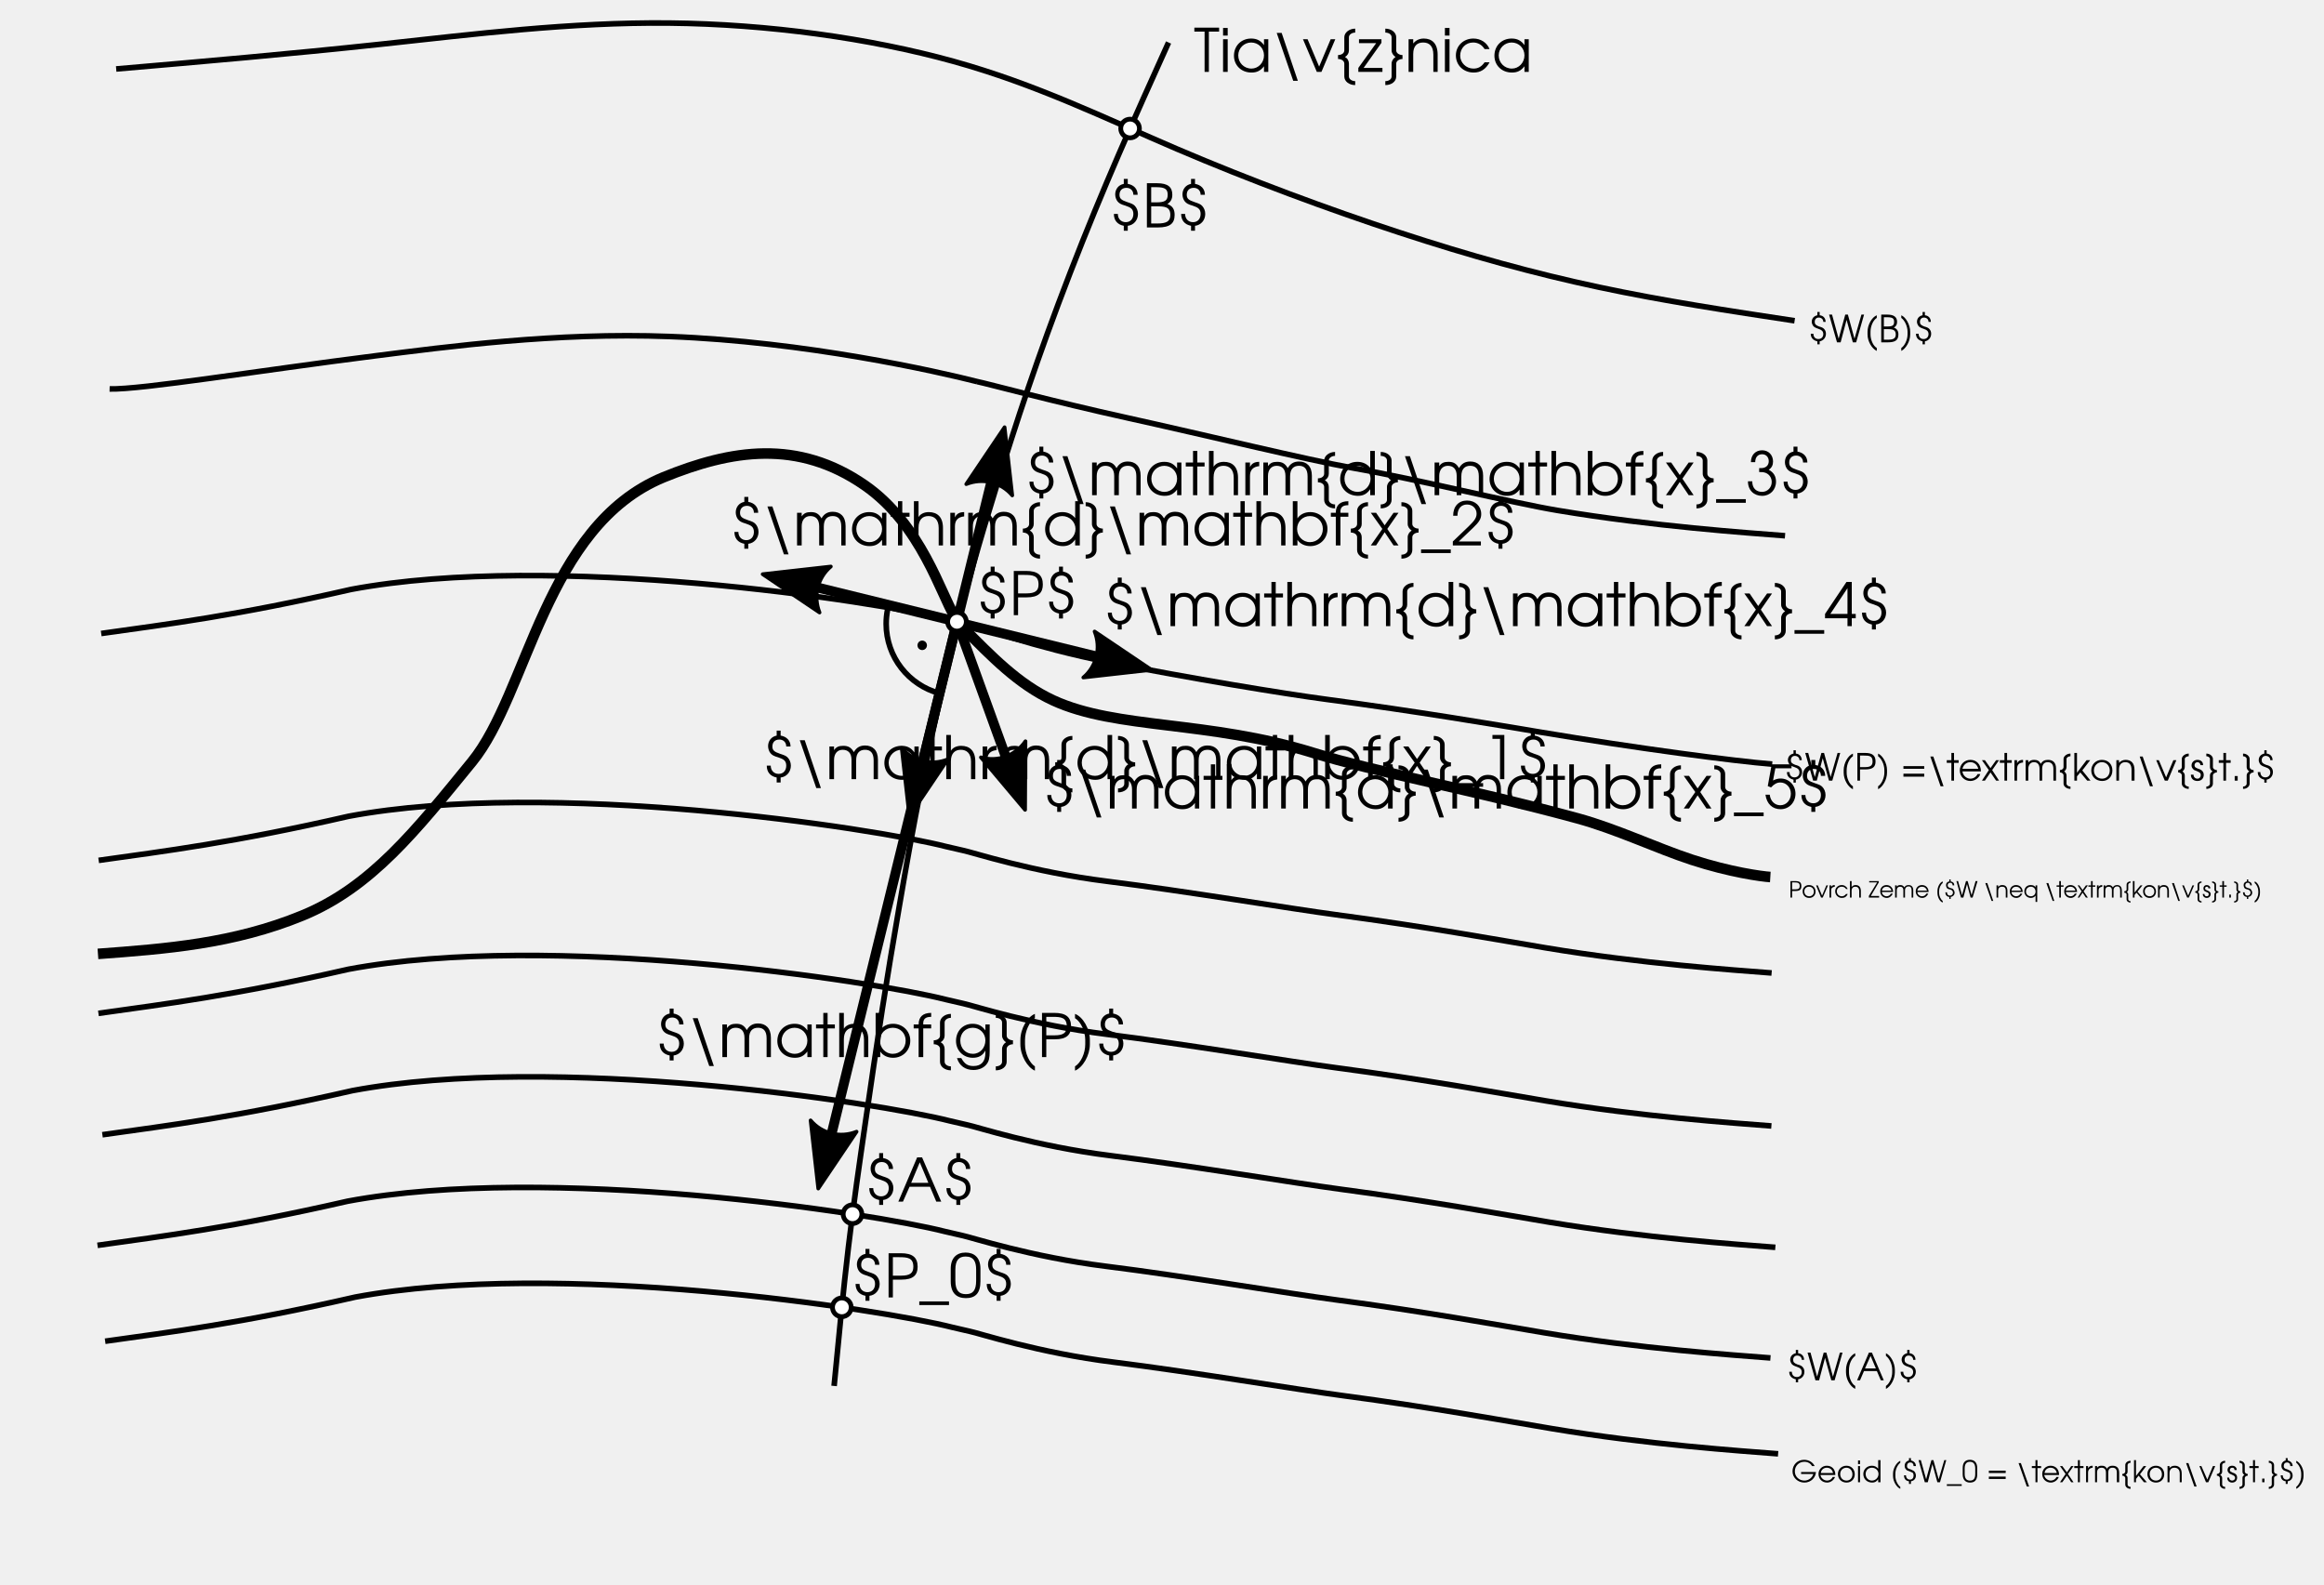
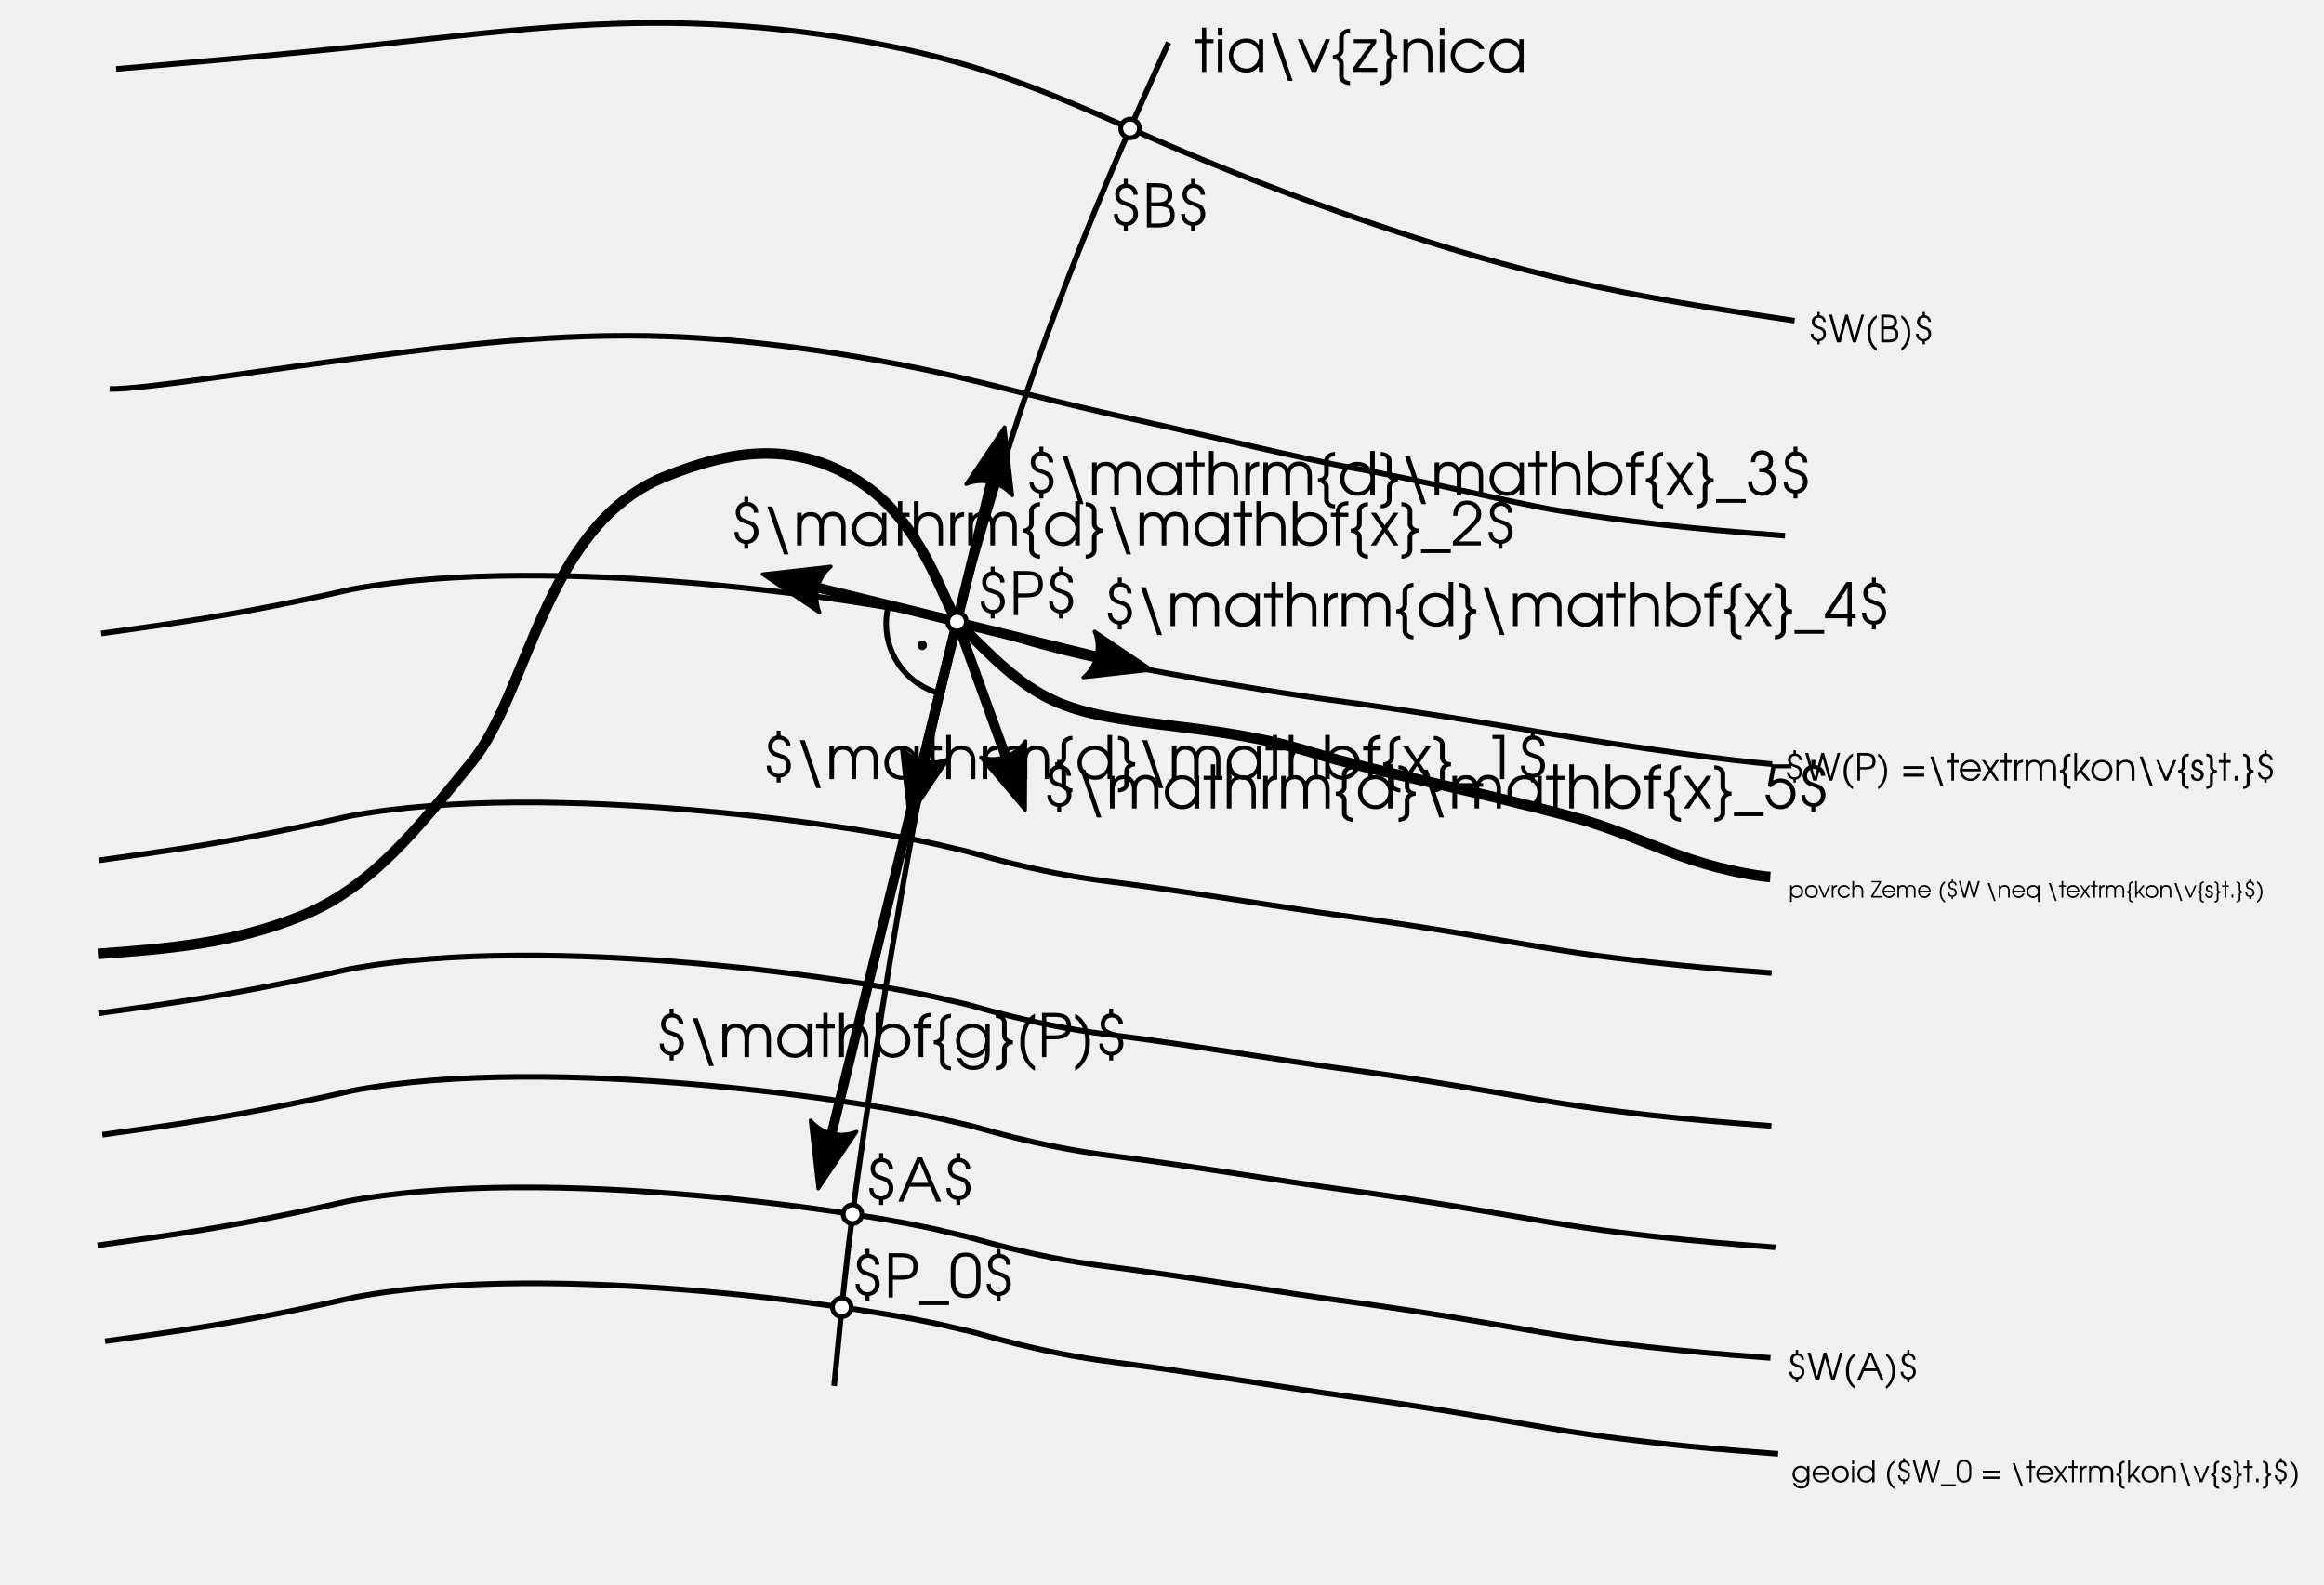
<svg xmlns="http://www.w3.org/2000/svg" width="110mm" height="75mm" viewBox="0 0 110 75" version="1.1" id="svg8">
  <defs id="defs2">
    <marker style="overflow:visible" id="marker7396" refX="0" refY="0" orient="auto">
      <path transform="scale(-0.6)" d="M 8.719,4.034 -2.207,0.016 8.719,-4.002 c -1.745,2.372 -1.735,5.617 -6e-7,8.035 z" style="fill:#000000;fill-opacity:1;fill-rule:evenodd;stroke:#000000;stroke-width:0.625;stroke-linejoin:round;stroke-opacity:1" id="path7394" />
    </marker>
    <marker style="overflow:visible" id="marker7240" refX="0" refY="0" orient="auto">
      <path transform="scale(-0.6)" d="M 8.719,4.034 -2.207,0.016 8.719,-4.002 c -1.745,2.372 -1.735,5.617 -6e-7,8.035 z" style="fill:#000000;fill-opacity:1;fill-rule:evenodd;stroke:#000000;stroke-width:0.625;stroke-linejoin:round;stroke-opacity:1" id="path7238" />
    </marker>
    <marker style="overflow:visible" id="marker6020" refX="0" refY="0" orient="auto">
      <path transform="scale(-0.6)" d="M 8.719,4.034 -2.207,0.016 8.719,-4.002 c -1.745,2.372 -1.735,5.617 -6e-7,8.035 z" style="fill:#000000;fill-opacity:1;fill-rule:evenodd;stroke:#000000;stroke-width:0.625;stroke-linejoin:round;stroke-opacity:1" id="path6018" />
    </marker>
    <marker style="overflow:visible" id="marker5610" refX="0" refY="0" orient="auto">
      <path transform="scale(-0.6)" d="M 8.719,4.034 -2.207,0.016 8.719,-4.002 c -1.745,2.372 -1.735,5.617 -6e-7,8.035 z" style="fill:#000000;fill-opacity:1;fill-rule:evenodd;stroke:#000000;stroke-width:0.625;stroke-linejoin:round;stroke-opacity:1" id="path5608" />
    </marker>
    <marker style="overflow:visible" id="marker3252" refX="0" refY="0" orient="auto">
      <path transform="scale(-0.6)" d="M 8.719,4.034 -2.207,0.016 8.719,-4.002 c -1.745,2.372 -1.735,5.617 -6e-7,8.035 z" style="fill:#000000;fill-opacity:1;fill-rule:evenodd;stroke:#000000;stroke-width:0.625;stroke-linejoin:round;stroke-opacity:1" id="path3250" />
    </marker>
    <marker style="overflow:visible" id="marker2928" refX="0" refY="0" orient="auto">
      <path transform="scale(-0.6)" d="M 8.719,4.034 -2.207,0.016 8.719,-4.002 c -1.745,2.372 -1.735,5.617 -6e-7,8.035 z" style="fill:#000000;fill-opacity:1;fill-rule:evenodd;stroke:#000000;stroke-width:0.625;stroke-linejoin:round;stroke-opacity:1" id="path2926" />
    </marker>
    <marker style="overflow:visible" id="marker2288" refX="0" refY="0" orient="auto">
      <path transform="scale(-0.6)" d="M 8.719,4.034 -2.207,0.016 8.719,-4.002 c -1.745,2.372 -1.735,5.617 -6e-7,8.035 z" style="fill:#000000;fill-opacity:1;fill-rule:evenodd;stroke:#000000;stroke-width:0.625;stroke-linejoin:round;stroke-opacity:1" id="path2286" />
    </marker>
    <marker style="overflow:visible" id="marker3632" refX="0" refY="0" orient="auto">
      <path transform="scale(0.6)" d="M 8.719,4.034 -2.207,0.016 8.719,-4.002 c -1.745,2.372 -1.735,5.617 -6e-7,8.035 z" style="fill:#000000;fill-opacity:1;fill-rule:evenodd;stroke:#000000;stroke-width:0.625;stroke-linejoin:round;stroke-opacity:1" id="path3630" />
    </marker>
    <marker style="overflow:visible" id="marker2202" refX="0" refY="0" orient="auto">
      <path transform="scale(-0.6)" d="M 8.719,4.034 -2.207,0.016 8.719,-4.002 c -1.745,2.372 -1.735,5.617 -6e-7,8.035 z" style="fill:#000000;fill-opacity:1;fill-rule:evenodd;stroke:#000000;stroke-width:0.625;stroke-linejoin:round;stroke-opacity:1" id="path2200" />
    </marker>
    <linearGradient id="linearGradient1205">
      <stop style="stop-color:#000000;stop-opacity:1;" offset="0" id="stop1203" />
    </linearGradient>
    <marker style="overflow:visible" id="marker3811" refX="0" refY="0" orient="auto">
      <path transform="scale(-0.6)" d="M 8.719,4.034 -2.207,0.016 8.719,-4.002 c -1.745,2.372 -1.735,5.617 -6e-7,8.035 z" style="fill:#000000;fill-opacity:1;fill-rule:evenodd;stroke:#000000;stroke-width:0.625;stroke-linejoin:round;stroke-opacity:1" id="path3809" />
    </marker>
    <marker style="overflow:visible" id="Arrow1Mstart" refX="0" refY="0" orient="auto">
      <path transform="matrix(0.4,0,0,0.4,4,0)" style="fill:#000000;fill-opacity:1;fill-rule:evenodd;stroke:#000000;stroke-width:1pt;stroke-opacity:1" d="M 0,0 5,-5 -12.5,0 5,5 Z" id="path2093" />
    </marker>
    <marker style="overflow:visible" id="marker1847" refX="0" refY="0" orient="auto">
      <path transform="scale(-0.6)" d="M 8.719,4.034 -2.207,0.016 8.719,-4.002 c -1.745,2.372 -1.735,5.617 -6e-7,8.035 z" style="fill:#000000;fill-opacity:1;fill-rule:evenodd;stroke:#000000;stroke-width:0.625;stroke-linejoin:round;stroke-opacity:1" id="path1845" />
    </marker>
    <marker style="overflow:visible" id="Arrow2Mstart" refX="0" refY="0" orient="auto">
      <path transform="scale(0.6)" d="M 8.719,4.034 -2.207,0.016 8.719,-4.002 c -1.745,2.372 -1.735,5.617 -6e-7,8.035 z" style="fill:#000000;fill-opacity:1;fill-rule:evenodd;stroke:#000000;stroke-width:0.625;stroke-linejoin:round;stroke-opacity:1" id="path891" />
    </marker>
    <marker style="overflow:visible" id="marker1347" refX="0" refY="0" orient="auto">
      <path transform="matrix(-0.8,0,0,-0.8,-10,0)" style="fill:#000000;fill-opacity:1;fill-rule:evenodd;stroke:#000000;stroke-width:1pt;stroke-opacity:1" d="M 0,0 5,-5 -12.5,0 5,5 Z" id="path1345" />
    </marker>
    <marker style="overflow:visible" id="marker1259" refX="0" refY="0" orient="auto">
      <path transform="scale(-0.6)" d="M 8.719,4.034 -2.207,0.016 8.719,-4.002 c -1.745,2.372 -1.735,5.617 -6e-7,8.035 z" style="fill:#000000;fill-opacity:1;fill-rule:evenodd;stroke:#000000;stroke-width:0.625;stroke-linejoin:round;stroke-opacity:1" id="path1257" />
    </marker>
    <marker style="overflow:visible" id="Arrow2Mend" refX="0" refY="0" orient="auto">
      <path transform="scale(-0.6)" d="M 8.719,4.034 -2.207,0.016 8.719,-4.002 c -1.745,2.372 -1.735,5.617 -6e-7,8.035 z" style="fill:#000000;fill-opacity:1;fill-rule:evenodd;stroke:#000000;stroke-width:0.625;stroke-linejoin:round;stroke-opacity:1" id="path894" />
    </marker>
    <marker style="overflow:visible" id="Arrow1Mend" refX="0" refY="0" orient="auto">
      <path transform="matrix(-0.4,0,0,-0.4,-4,0)" style="fill:#000000;fill-opacity:1;fill-rule:evenodd;stroke:#000000;stroke-width:1pt;stroke-opacity:1" d="M 0,0 5,-5 -12.5,0 5,5 Z" id="path876" />
    </marker>
    <marker style="overflow:visible" id="Arrow2Lend" refX="0" refY="0" orient="auto">
      <path transform="matrix(-1.1,0,0,-1.1,-1.1,0)" d="M 8.719,4.034 -2.207,0.016 8.719,-4.002 c -1.745,2.372 -1.735,5.617 -6e-7,8.035 z" style="fill:#000000;fill-opacity:1;fill-rule:evenodd;stroke:#000000;stroke-width:0.625;stroke-linejoin:round;stroke-opacity:1" id="path888" />
    </marker>
    <marker style="overflow:visible" id="Arrow1Lend" refX="0" refY="0" orient="auto">
      <path transform="matrix(-0.8,0,0,-0.8,-10,0)" style="fill:#000000;fill-opacity:1;fill-rule:evenodd;stroke:#000000;stroke-width:1pt;stroke-opacity:1" d="M 0,0 5,-5 -12.5,0 5,5 Z" id="path870" />
    </marker>
    <marker style="overflow:visible" id="marker1945-6" refX="0" refY="0" orient="auto">
      <path transform="scale(-0.6)" d="M 8.719,4.034 -2.207,0.016 8.719,-4.002 c -1.745,2.372 -1.735,5.617 -6e-7,8.035 z" style="fill:#000000;fill-opacity:1;fill-rule:evenodd;stroke:#000000;stroke-width:0.625;stroke-linejoin:round;stroke-opacity:1" id="path1943-2" />
    </marker>
    <marker style="overflow:visible" id="marker1945-1" refX="0" refY="0" orient="auto">
      <path transform="scale(-0.6)" d="M 8.719,4.034 -2.207,0.016 8.719,-4.002 c -1.745,2.372 -1.735,5.617 -6e-7,8.035 z" style="fill:#000000;fill-opacity:1;fill-rule:evenodd;stroke:#000000;stroke-width:0.625;stroke-linejoin:round;stroke-opacity:1" id="path1943-0" />
    </marker>
    <marker style="overflow:visible" id="marker1945-0" refX="0" refY="0" orient="auto">
      <path transform="scale(-0.6)" d="M 8.719,4.034 -2.207,0.016 8.719,-4.002 c -1.745,2.372 -1.735,5.617 -6e-7,8.035 z" style="fill:#000000;fill-opacity:1;fill-rule:evenodd;stroke:#000000;stroke-width:0.625;stroke-linejoin:round;stroke-opacity:1" id="path1943-8" />
    </marker>
    <marker style="overflow:visible" id="marker1847-6" refX="0" refY="0" orient="auto">
      <path transform="scale(-0.6)" d="M 8.719,4.034 -2.207,0.016 8.719,-4.002 c -1.745,2.372 -1.735,5.617 -6e-7,8.035 z" style="fill:#000000;fill-opacity:1;fill-rule:evenodd;stroke:#000000;stroke-width:0.625;stroke-linejoin:round;stroke-opacity:1" id="path1845-8" />
    </marker>
    <marker style="overflow:visible" id="marker1847-68" refX="0" refY="0" orient="auto">
      <path transform="scale(-0.6)" d="M 8.719,4.034 -2.207,0.016 8.719,-4.002 c -1.745,2.372 -1.735,5.617 -6e-7,8.035 z" style="fill:#000000;fill-opacity:1;fill-rule:evenodd;stroke:#000000;stroke-width:0.625;stroke-linejoin:round;stroke-opacity:1" id="path1845-5" />
    </marker>
    <marker style="overflow:visible" id="marker1945-3" refX="0" refY="0" orient="auto">
      <path transform="scale(-0.6)" d="M 8.719,4.034 -2.207,0.016 8.719,-4.002 c -1.745,2.372 -1.735,5.617 -6e-7,8.035 z" style="fill:#000000;fill-opacity:1;fill-rule:evenodd;stroke:#000000;stroke-width:0.625;stroke-linejoin:round;stroke-opacity:1" id="path1943-6" />
    </marker>
    <marker style="overflow:visible" id="marker1847-5" refX="0" refY="0" orient="auto">
      <path transform="scale(-0.6)" d="M 8.719,4.034 -2.207,0.016 8.719,-4.002 c -1.745,2.372 -1.735,5.617 -6e-7,8.035 z" style="fill:#000000;fill-opacity:1;fill-rule:evenodd;stroke:#000000;stroke-width:0.625;stroke-linejoin:round;stroke-opacity:1" id="path1845-3" />
    </marker>
    <marker style="overflow:visible" id="marker1847-9" refX="0" refY="0" orient="auto">
      <path transform="scale(-0.6)" d="M 8.719,4.034 -2.207,0.016 8.719,-4.002 c -1.745,2.372 -1.735,5.617 -6e-7,8.035 z" style="fill:#000000;fill-opacity:1;fill-rule:evenodd;stroke:#000000;stroke-width:0.625;stroke-linejoin:round;stroke-opacity:1" id="path1845-2" />
    </marker>
    <marker style="overflow:visible" id="marker4279-6" refX="0" refY="0" orient="auto">
      <path transform="scale(-0.6)" d="M 8.719,4.034 -2.207,0.016 8.719,-4.002 c -1.745,2.372 -1.735,5.617 -6e-7,8.035 z" style="fill:#000000;fill-opacity:1;fill-rule:evenodd;stroke:#000000;stroke-width:0.625;stroke-linejoin:round;stroke-opacity:1" id="path4277-0" />
    </marker>
    <marker style="overflow:visible" id="marker4279-2" refX="0" refY="0" orient="auto">
      <path transform="scale(-0.6)" d="M 8.719,4.034 -2.207,0.016 8.719,-4.002 c -1.745,2.372 -1.735,5.617 -6e-7,8.035 z" style="fill:#000000;fill-opacity:1;fill-rule:evenodd;stroke:#000000;stroke-width:0.625;stroke-linejoin:round;stroke-opacity:1" id="path4277-7" />
    </marker>
    <marker style="overflow:visible" id="marker4279-5" refX="0" refY="0" orient="auto">
      <path transform="scale(-0.6)" d="M 8.719,4.034 -2.207,0.016 8.719,-4.002 c -1.745,2.372 -1.735,5.617 -6e-7,8.035 z" style="fill:#000000;fill-opacity:1;fill-rule:evenodd;stroke:#000000;stroke-width:0.625;stroke-linejoin:round;stroke-opacity:1" id="path4277-04" />
    </marker>
    <marker style="overflow:visible" id="marker1259-3" refX="0" refY="0" orient="auto">
      <path transform="scale(-0.6)" d="M 8.719,4.034 -2.207,0.016 8.719,-4.002 c -1.745,2.372 -1.735,5.617 -6e-7,8.035 z" style="fill:#000000;fill-opacity:1;fill-rule:evenodd;stroke:#000000;stroke-width:0.625;stroke-linejoin:round;stroke-opacity:1" id="path1257-6" />
    </marker>
    <marker style="overflow:visible" id="marker4279-7" refX="0" refY="0" orient="auto">
      <path transform="scale(-0.6)" d="M 8.719,4.034 -2.207,0.016 8.719,-4.002 c -1.745,2.372 -1.735,5.617 -6e-7,8.035 z" style="fill:#000000;fill-opacity:1;fill-rule:evenodd;stroke:#000000;stroke-width:0.625;stroke-linejoin:round;stroke-opacity:1" id="path4277-5" />
    </marker>
    <marker style="overflow:visible" id="marker4279-3" refX="0" refY="0" orient="auto">
      <path transform="scale(-0.6)" d="M 8.719,4.034 -2.207,0.016 8.719,-4.002 c -1.745,2.372 -1.735,5.617 -6e-7,8.035 z" style="fill:#000000;fill-opacity:1;fill-rule:evenodd;stroke:#000000;stroke-width:0.625;stroke-linejoin:round;stroke-opacity:1" id="path4277-6" />
    </marker>
    <marker style="overflow:visible" id="marker4279-3-5" refX="0" refY="0" orient="auto">
      <path transform="scale(-0.6)" d="M 8.719,4.034 -2.207,0.016 8.719,-4.002 c -1.745,2.372 -1.735,5.617 -6e-7,8.035 z" style="fill:#000000;fill-opacity:1;fill-rule:evenodd;stroke:#000000;stroke-width:0.625;stroke-linejoin:round;stroke-opacity:1" id="path4277-6-3" />
    </marker>
    <marker style="overflow:visible" id="marker4279-3-5-6" refX="0" refY="0" orient="auto">
      <path transform="scale(-0.6)" d="M 8.719,4.034 -2.207,0.016 8.719,-4.002 c -1.745,2.372 -1.735,5.617 -6e-7,8.035 z" style="fill:#000000;fill-opacity:1;fill-rule:evenodd;stroke:#000000;stroke-width:0.625;stroke-linejoin:round;stroke-opacity:1" id="path4277-6-3-2" />
    </marker>
    <marker style="overflow:visible" id="marker4279-3-5-1" refX="0" refY="0" orient="auto">
      <path transform="scale(-0.6)" d="M 8.719,4.034 -2.207,0.016 8.719,-4.002 c -1.745,2.372 -1.735,5.617 -6e-7,8.035 z" style="fill:#000000;fill-opacity:1;fill-rule:evenodd;stroke:#000000;stroke-width:0.625;stroke-linejoin:round;stroke-opacity:1" id="path4277-6-3-27" />
    </marker>
    <marker style="overflow:visible" id="marker4279-1" refX="0" refY="0" orient="auto">
      <path transform="scale(-0.6)" d="M 8.719,4.034 -2.207,0.016 8.719,-4.002 c -1.745,2.372 -1.735,5.617 -6e-7,8.035 z" style="fill:#000000;fill-opacity:1;fill-rule:evenodd;stroke:#000000;stroke-width:0.625;stroke-linejoin:round;stroke-opacity:1" id="path4277-75" />
    </marker>
    <marker style="overflow:visible" id="marker4279-1-9" refX="0" refY="0" orient="auto">
      <path transform="scale(-0.6)" d="M 8.719,4.034 -2.207,0.016 8.719,-4.002 c -1.745,2.372 -1.735,5.617 -6e-7,8.035 z" style="fill:#000000;fill-opacity:1;fill-rule:evenodd;stroke:#000000;stroke-width:0.625;stroke-linejoin:round;stroke-opacity:1" id="path4277-75-9" />
    </marker>
    <marker style="overflow:visible" id="marker4279-1-0" refX="0" refY="0" orient="auto">
      <path transform="scale(-0.6)" d="M 8.719,4.034 -2.207,0.016 8.719,-4.002 c -1.745,2.372 -1.735,5.617 -6e-7,8.035 z" style="fill:#000000;fill-opacity:1;fill-rule:evenodd;stroke:#000000;stroke-width:0.625;stroke-linejoin:round;stroke-opacity:1" id="path4277-75-6" />
    </marker>
    <marker style="overflow:visible" id="marker2288-9" refX="0" refY="0" orient="auto">
      <path transform="scale(-0.6)" d="M 8.719,4.034 -2.207,0.016 8.719,-4.002 c -1.745,2.372 -1.735,5.617 -6e-7,8.035 z" style="fill:#000000;fill-opacity:1;fill-rule:evenodd;stroke:#000000;stroke-width:0.625;stroke-linejoin:round;stroke-opacity:1" id="path2286-9" />
    </marker>
    <marker style="overflow:visible" id="marker3252-0" refX="0" refY="0" orient="auto">
      <path transform="scale(-0.6)" d="M 8.719,4.034 -2.207,0.016 8.719,-4.002 c -1.745,2.372 -1.735,5.617 -6e-7,8.035 z" style="fill:#000000;fill-opacity:1;fill-rule:evenodd;stroke:#000000;stroke-width:0.625;stroke-linejoin:round;stroke-opacity:1" id="path3250-6" />
    </marker>
    <marker style="overflow:visible" id="marker3252-9" refX="0" refY="0" orient="auto">
      <path transform="scale(-0.6)" d="M 8.719,4.034 -2.207,0.016 8.719,-4.002 c -1.745,2.372 -1.735,5.617 -6e-7,8.035 z" style="fill:#000000;fill-opacity:1;fill-rule:evenodd;stroke:#000000;stroke-width:0.625;stroke-linejoin:round;stroke-opacity:1" id="path3250-2" />
    </marker>
    <marker style="overflow:visible" id="marker3632-7" refX="0" refY="0" orient="auto">
      <path transform="scale(0.6)" d="M 8.719,4.034 -2.207,0.016 8.719,-4.002 c -1.745,2.372 -1.735,5.617 -6e-7,8.035 z" style="fill:#000000;fill-opacity:1;fill-rule:evenodd;stroke:#000000;stroke-width:0.625;stroke-linejoin:round;stroke-opacity:1" id="path3630-7" />
    </marker>
    <marker style="overflow:visible" id="marker3252-9-9" refX="0" refY="0" orient="auto">
      <path transform="scale(-0.6)" d="M 8.719,4.034 -2.207,0.016 8.719,-4.002 c -1.745,2.372 -1.735,5.617 -6e-7,8.035 z" style="fill:#000000;fill-opacity:1;fill-rule:evenodd;stroke:#000000;stroke-width:0.625;stroke-linejoin:round;stroke-opacity:1" id="path3250-2-7" />
    </marker>
    <marker style="overflow:visible" id="marker3252-09" refX="0" refY="0" orient="auto">
      <path transform="scale(-0.6)" d="M 8.719,4.034 -2.207,0.016 8.719,-4.002 c -1.745,2.372 -1.735,5.617 -6e-7,8.035 z" style="fill:#000000;fill-opacity:1;fill-rule:evenodd;stroke:#000000;stroke-width:0.625;stroke-linejoin:round;stroke-opacity:1" id="path3250-9" />
    </marker>
  </defs>
  <g id="layer1" style="display:inline;mix-blend-mode:normal">
    <text xml:space="preserve" style="font-style:normal;font-variant:normal;font-weight:normal;font-stretch:normal;font-size:10.583px;line-height:1.25;font-family:Karumbi;-inkscape-font-specification:Karumbi;letter-spacing:0px;word-spacing:0px;fill:#000000;fill-opacity:1;stroke:none;stroke-width:0.265" x="33.116" y="33.907" id="text2175">
      <tspan id="tspan2173" x="33.116" y="33.907" style="stroke-width:0.265" />
    </text>
    <path style="fill:none;stroke:#000000;stroke-width:0.265;stroke-linecap:butt;stroke-linejoin:miter;stroke-miterlimit:4;stroke-dasharray:none;stroke-opacity:1" d="m 4.79,29.984 c 3.162,-0.445 6.384,-0.841 11.834,-2.088 9.521,-1.784 24.845,0.556 28.278,1.433 m 0.811,0.187 c 0.447,0.087 3.22,1.125 6.774,1.828 3.849,0.761 8.251,1.486 10.326,1.761 4.229,0.561 7.911,1.182 10.107,1.55 4.539,0.759 9.196,1.373 10.962,1.512" id="path1444" />
    <path style="fill:none;fill-opacity:1;stroke:#000000;stroke-width:0.5;stroke-linecap:butt;stroke-linejoin:miter;stroke-miterlimit:4;stroke-dasharray:none;stroke-opacity:1" d="m 4.636,45.149 c 3.207,-0.238 6.414,-0.476 9.677,-1.816 3.263,-1.34 5.38,-4.034 8.03,-7.278 2.65,-3.244 3.449,-11.147 9.063,-13.465 3.207,-1.31 6.358,-1.815 9.527,0.381 2.675,1.854 3.629,5.22 4.233,6.154 m 0.432,0.603 c 1.321,1.321 2.586,2.656 4.258,3.424 3.004,1.381 7.321,0.933 12.323,2.488 2.815,0.875 7.519,1.739 12.48,3.091 1.859,0.506 3.752,1.416 5.42,1.962 1.791,0.586 3.305,0.792 3.714,0.817" id="path1448" />
    <path style="fill:none;stroke:#000000;stroke-width:0.465;stroke-linecap:butt;stroke-linejoin:miter;stroke-miterlimit:4;stroke-dasharray:none;stroke-opacity:1;marker-end:url(#marker4279-1-9)" d="m 45.382,29.109 c 0,0 -6.51,26.548 -6.51,26.548" id="path1195" />
    <circle style="display:inline;mix-blend-mode:normal;fill:#000000;fill-opacity:1;stroke:#000000;stroke-width:0.25;stroke-linecap:butt;stroke-linejoin:round;stroke-miterlimit:4;stroke-dasharray:none;stroke-dashoffset:0;stroke-opacity:1" id="path9634-5" cx="43.65" cy="30.544" r="0.102" />
    <path id="path3911" style="fill:none;fill-opacity:0.1;fill-rule:evenodd;stroke:#000000;stroke-width:0.265;stroke-linecap:round;stroke-linejoin:bevel;stroke-miterlimit:4;stroke-dasharray:none;stroke-dashoffset:0;stroke-opacity:1;paint-order:fill markers stroke" d="m 44.473,32.818 c -1.456,-0.387 -2.528,-1.715 -2.528,-3.292 0,-0.221 0.021,-0.436 0.061,-0.645" />
    <path style="display:inline;mix-blend-mode:normal;fill:none;stroke:#000000;stroke-width:0.265;stroke-linecap:butt;stroke-linejoin:miter;stroke-miterlimit:4;stroke-dasharray:none;stroke-opacity:1" d="m 5.188,18.409 c 1.503,0.04 7.157,-0.885 12.583,-1.568 3.368,-0.424 8.52,-1.119 13.917,-0.914 6.447,0.245 12.702,1.66 14.571,2.137 m 0,0 c 0.447,0.087 3.575,0.937 7.123,1.719 3.575,0.788 8.551,1.996 10.613,2.36 3.203,0.565 7.528,1.648 9.724,2.015 4.539,0.759 9.006,1.061 10.771,1.2" id="path1444-4-4-8" />
    <path style="fill:none;stroke:#000000;stroke-width:0.265px;stroke-linecap:butt;stroke-linejoin:miter;stroke-opacity:1" d="m 55.31,2.011 c -1.628,3.608 -3.086,6.84 -4.653,10.891 -1.567,4.051 -2.584,7.184 -3.487,10.106 -0.904,2.923 -1.375,4.62 -1.916,6.823 -0.541,2.203 -1.124,4.81 -1.588,7.1 -0.464,2.29 -0.808,4.262 -1.104,5.987 -0.297,1.725 -0.546,3.203 -0.805,4.865 -0.259,1.661 -0.528,3.506 -0.801,5.379 -0.273,1.873 -0.55,3.775 -0.797,5.853 -0.247,2.078 -0.463,4.33 -0.679,6.583" id="path1666" />
    <path style="fill:none;stroke:#000000;stroke-width:0.465;stroke-linecap:butt;stroke-linejoin:miter;stroke-miterlimit:4;stroke-dasharray:none;stroke-opacity:1;marker-end:url(#marker2288)" d="m 45.296,29.428 c 0,0 -8.599,-2.109 -8.599,-2.109" id="path2282" />
    <path style="fill:none;stroke:#000000;stroke-width:0.465;stroke-linecap:butt;stroke-linejoin:miter;stroke-miterlimit:4;stroke-dasharray:none;stroke-opacity:1;marker-end:url(#marker3252)" d="m 45.296,29.428 c 0,0 3.01,8.326 3.01,8.326" id="path3246" />
    <path style="fill:none;stroke:#000000;stroke-width:0.465;stroke-linecap:butt;stroke-linejoin:miter;stroke-miterlimit:4;stroke-dasharray:none;stroke-opacity:1;marker-end:url(#marker5610)" d="m 45.296,29.428 c 0,0 -2.111,8.608 -2.111,8.608" id="path5604" />
    <path style="fill:none;stroke:#000000;stroke-width:0.265px;stroke-linecap:butt;stroke-linejoin:miter;stroke-opacity:1" d="M 5.499,3.264 C 9.603,2.91 13.706,2.556 18.048,2.09 22.39,1.623 26.972,1.044 31.673,1.091 c 4.701,0.048 9.522,0.722 13.454,1.812 3.932,1.09 7.17,2.69 10.596,4.154 3.426,1.464 7.137,2.841 10.505,3.946 3.369,1.105 6.395,1.94 9.457,2.591 3.062,0.651 6.16,1.12 9.258,1.588" id="path6556" />
    <path style="display:inline;mix-blend-mode:normal;fill:none;stroke:#000000;stroke-width:0.265;stroke-linecap:butt;stroke-linejoin:miter;stroke-miterlimit:4;stroke-dasharray:none;stroke-opacity:1" d="m 4.67,40.723 c 3.162,-0.445 6.384,-0.841 11.834,-2.088 9.521,-1.784 24.845,0.556 28.278,1.433 l 0.811,0.187 c 0.447,0.087 3.225,1.012 6.82,1.46 3.632,0.453 8.753,1.306 10.829,1.581 4.229,0.561 7.705,1.196 9.902,1.563 4.539,0.759 8.946,1.054 10.711,1.193" id="path1444-4" />
    <path style="display:inline;mix-blend-mode:normal;fill:none;stroke:#000000;stroke-width:0.265;stroke-linecap:butt;stroke-linejoin:miter;stroke-miterlimit:4;stroke-dasharray:none;stroke-opacity:1" d="m 4.659,47.964 c 3.162,-0.445 6.384,-0.841 11.834,-2.088 9.521,-1.784 24.845,0.556 28.278,1.433 l 0.811,0.187 c 0.447,0.087 3.225,1.012 6.82,1.46 3.632,0.453 8.753,1.306 10.829,1.581 4.229,0.561 7.705,1.196 9.902,1.563 4.539,0.759 8.946,1.054 10.711,1.193" id="path1444-4-4" />
    <path style="display:inline;mix-blend-mode:normal;fill:none;stroke:#000000;stroke-width:0.265;stroke-linecap:butt;stroke-linejoin:miter;stroke-miterlimit:4;stroke-dasharray:none;stroke-opacity:1" d="m 4.846,53.709 c 3.162,-0.445 6.384,-0.841 11.834,-2.088 9.521,-1.784 24.845,0.556 28.278,1.433 l 0.811,0.187 c 0.447,0.087 3.225,1.012 6.82,1.46 3.632,0.453 8.753,1.306 10.829,1.581 4.229,0.561 7.705,1.196 9.902,1.563 4.539,0.759 8.946,1.054 10.711,1.193" id="path1444-4-4-9" />
    <path style="fill:none;stroke:#000000;stroke-width:0.465;stroke-linecap:butt;stroke-linejoin:miter;stroke-miterlimit:4;stroke-dasharray:none;stroke-opacity:1;marker-end:url(#marker7240)" d="m 45.305,29.453 c 0,0 8.599,2.109 8.599,2.109" id="path6860" />
    <path style="fill:none;stroke:#000000;stroke-width:0.465;stroke-linecap:butt;stroke-linejoin:miter;stroke-miterlimit:4;stroke-dasharray:none;stroke-opacity:1;marker-end:url(#marker7396)" d="m 45.296,29.428 c 0,0 2.111,-8.608 2.111,-8.608" id="path7390" />
    <circle style="display:inline;mix-blend-mode:normal;fill:#ffffff;fill-opacity:1;stroke:#000000;stroke-width:0.45;stroke-linecap:round;stroke-linejoin:round;stroke-miterlimit:4;stroke-dasharray:none;stroke-opacity:1;paint-order:stroke fill markers" id="path2037-4" cx="45.296" cy="29.428" r="0.33" />
    <path style="display:inline;mix-blend-mode:normal;fill:none;stroke:#000000;stroke-width:0.265;stroke-linecap:butt;stroke-linejoin:miter;stroke-miterlimit:4;stroke-dasharray:none;stroke-opacity:1" d="m 4.615,58.944 c 3.162,-0.445 6.384,-0.841 11.834,-2.088 9.521,-1.784 24.845,0.556 28.278,1.433 l 0.811,0.187 c 0.447,0.087 3.225,1.012 6.82,1.46 3.632,0.453 8.753,1.306 10.829,1.581 4.229,0.561 7.705,1.196 9.902,1.563 4.539,0.759 8.946,1.054 10.711,1.193" id="path1444-4-4-9-1" />
    <path style="display:inline;mix-blend-mode:normal;fill:none;stroke:#000000;stroke-width:0.265;stroke-linecap:butt;stroke-linejoin:miter;stroke-miterlimit:4;stroke-dasharray:none;stroke-opacity:1" d="m 4.977,63.482 c 3.162,-0.445 6.384,-0.841 11.834,-2.088 9.521,-1.784 24.845,0.556 28.278,1.433 l 0.811,0.187 c 0.447,0.087 3.225,1.012 6.82,1.46 3.632,0.453 8.753,1.306 10.829,1.581 4.229,0.561 7.705,1.196 9.902,1.563 4.539,0.759 8.946,1.054 10.711,1.193" id="path1444-4-4-9-1-3" />
    <circle style="display:inline;mix-blend-mode:normal;fill:#ffffff;fill-opacity:1;stroke:#000000;stroke-width:0.45;stroke-linecap:round;stroke-linejoin:round;stroke-miterlimit:4;stroke-dasharray:none;stroke-opacity:1;paint-order:stroke fill markers" id="path2037-4-6" cx="53.489" cy="6.082" r="0.33" />
    <circle style="display:inline;mix-blend-mode:normal;fill:#ffffff;fill-opacity:1;stroke:#000000;stroke-width:0.45;stroke-linecap:round;stroke-linejoin:round;stroke-miterlimit:4;stroke-dasharray:none;stroke-opacity:1;paint-order:stroke fill markers" id="path2037-4-6-8" cx="40.352" cy="57.469" r="0.33" />
    <circle style="display:inline;mix-blend-mode:normal;fill:#ffffff;fill-opacity:1;stroke:#000000;stroke-width:0.45;stroke-linecap:round;stroke-linejoin:round;stroke-miterlimit:4;stroke-dasharray:none;stroke-opacity:1;paint-order:stroke fill markers" id="path2037-4-6-8-9" cx="39.846" cy="61.877" r="0.33" />
  </g>
  <g id="layer3" style="display:inline" />
  <g id="layer2" style="display:inline">
    <text xml:space="preserve" style="font-size:1.764px;line-height:1.25;font-family:'TeX Gyre Adventor';-inkscape-font-specification:'TeX Gyre Adventor, Normal';letter-spacing:0px;word-spacing:0px;display:inline;stroke-width:0.265" x="84.453" y="36.949" id="text3665-0-8">
      <tspan x="84.453" y="36.949" style="font-style:normal;font-variant:normal;font-weight:normal;font-stretch:normal;font-size:1.764px;font-family:'TeX Gyre Adventor';-inkscape-font-specification:'TeX Gyre Adventor';stroke-width:0.265" id="tspan1508-8">$W(P) =\textrm{kon\v{s}t.}$</tspan>
    </text>
    <text xml:space="preserve" style="font-size:2.822px;line-height:1.25;font-family:'TeX Gyre Adventor';-inkscape-font-specification:'TeX Gyre Adventor, Normal';letter-spacing:0px;word-spacing:0px;display:inline;stroke-width:0.265" x="46.204" y="29.117" id="text3665-0-1">
      <tspan x="46.204" y="29.117" style="font-style:normal;font-variant:normal;font-weight:normal;font-stretch:normal;font-size:2.822px;font-family:'TeX Gyre Adventor';-inkscape-font-specification:'TeX Gyre Adventor';stroke-width:0.265" id="tspan1508-6">$P$</tspan>
    </text>
    <text xml:space="preserve" style="font-size:1.058px;line-height:1.25;font-family:'TeX Gyre Adventor';-inkscape-font-specification:'TeX Gyre Adventor, Normal';letter-spacing:0px;word-spacing:0px;display:inline;stroke-width:0.265" x="84.667" y="42.484" id="text3665-0-8-3">
-       <tspan x="84.667" y="42.484" style="font-style:normal;font-variant:normal;font-weight:normal;font-stretch:normal;font-size:1.058px;font-family:'TeX Gyre Adventor';-inkscape-font-specification:'TeX Gyre Adventor';stroke-width:0.265" id="tspan1508-8-3">Povrch Zeme ($W \neq \textrm{kon\v{s}t.}$)</tspan>
+       <tspan x="84.667" y="42.484" style="font-style:normal;font-variant:normal;font-weight:normal;font-stretch:normal;font-size:1.058px;font-family:'TeX Gyre Adventor';-inkscape-font-specification:'TeX Gyre Adventor';stroke-width:0.265" id="tspan1508-8-3">povrch Zeme ($W \neq \textrm{kon\v{s}t.}$)</tspan>
    </text>
    <text xml:space="preserve" style="font-size:2.822px;line-height:1.25;font-family:'TeX Gyre Adventor';-inkscape-font-specification:'TeX Gyre Adventor, Normal';letter-spacing:0px;word-spacing:0px;display:inline;stroke-width:0.265" x="31.008" y="50.037" id="text3665-0-1-5">
      <tspan x="31.008" y="50.037" style="font-style:normal;font-variant:normal;font-weight:normal;font-stretch:normal;font-size:2.822px;font-family:'TeX Gyre Adventor';-inkscape-font-specification:'TeX Gyre Adventor';stroke-width:0.265" id="tspan1508-6-4">$\mathbf{g}(P)$</tspan>
    </text>
    <text xml:space="preserve" style="font-size:2.822px;line-height:1.25;font-family:'TeX Gyre Adventor';-inkscape-font-specification:'TeX Gyre Adventor, Normal';letter-spacing:0px;word-spacing:0px;display:inline;stroke-width:0.265" x="56.516" y="3.402" id="text3665-0-8-3-2">
-       <tspan x="56.516" y="3.402" style="font-style:normal;font-variant:normal;font-weight:normal;font-stretch:normal;font-size:2.822px;font-family:'TeX Gyre Adventor';-inkscape-font-specification:'TeX Gyre Adventor';stroke-width:0.265" id="tspan1508-8-3-1">Tia\v{z}nica</tspan>
+       <tspan x="56.516" y="3.402" style="font-style:normal;font-variant:normal;font-weight:normal;font-stretch:normal;font-size:2.822px;font-family:'TeX Gyre Adventor';-inkscape-font-specification:'TeX Gyre Adventor';stroke-width:0.265" id="tspan1508-8-3-1">tia\v{z}nica</tspan>
    </text>
    <text xml:space="preserve" style="font-size:2.822px;line-height:1.25;font-family:'TeX Gyre Adventor';-inkscape-font-specification:'TeX Gyre Adventor, Normal';letter-spacing:0px;word-spacing:0px;display:inline;stroke-width:0.265" x="49.35" y="38.269" id="text3665-0-1-5-9-0">
      <tspan x="49.35" y="38.269" style="font-style:normal;font-variant:normal;font-weight:normal;font-stretch:normal;font-size:2.822px;font-family:'TeX Gyre Adventor';-inkscape-font-specification:'TeX Gyre Adventor';stroke-width:0.265" id="tspan1508-6-4-9-8">$\mathrm{d}\mathbf{x}_5$</tspan>
    </text>
    <text xml:space="preserve" style="font-size:2.822px;line-height:1.25;font-family:'TeX Gyre Adventor';-inkscape-font-specification:'TeX Gyre Adventor, Normal';letter-spacing:0px;word-spacing:0px;display:inline;stroke-width:0.265" x="34.542" y="25.817" id="text3665-0-1-5-9-0-9">
      <tspan x="34.542" y="25.817" style="font-style:normal;font-variant:normal;font-weight:normal;font-stretch:normal;font-size:2.822px;font-family:'TeX Gyre Adventor';-inkscape-font-specification:'TeX Gyre Adventor';stroke-width:0.265" id="tspan1508-6-4-9-8-3">$\mathrm{d}\mathbf{x}_2$</tspan>
    </text>
    <text xml:space="preserve" style="font-size:2.822px;line-height:1.25;font-family:'TeX Gyre Adventor';-inkscape-font-specification:'TeX Gyre Adventor, Normal';letter-spacing:0px;word-spacing:0px;display:inline;stroke-width:0.265" x="48.507" y="23.436" id="text3665-0-1-5-9-0-9-1">
      <tspan x="48.507" y="23.436" style="font-style:normal;font-variant:normal;font-weight:normal;font-stretch:normal;font-size:2.822px;font-family:'TeX Gyre Adventor';-inkscape-font-specification:'TeX Gyre Adventor';stroke-width:0.265" id="tspan1508-6-4-9-8-3-4">$\mathrm{d}\mathbf{x}_3$</tspan>
    </text>
    <text xml:space="preserve" style="font-size:2.822px;line-height:1.25;font-family:'TeX Gyre Adventor';-inkscape-font-specification:'TeX Gyre Adventor, Normal';letter-spacing:0px;word-spacing:0px;display:inline;stroke-width:0.265" x="36.074" y="36.88" id="text3665-0-1-5-9-0-4">
      <tspan x="36.074" y="36.88" style="font-style:normal;font-variant:normal;font-weight:normal;font-stretch:normal;font-size:2.822px;font-family:'TeX Gyre Adventor';-inkscape-font-specification:'TeX Gyre Adventor';stroke-width:0.265" id="tspan1508-6-4-9-8-5">$\mathrm{d}\mathbf{x}_1$</tspan>
    </text>
    <text xml:space="preserve" style="font-size:2.822px;line-height:1.25;font-family:'TeX Gyre Adventor';-inkscape-font-specification:'TeX Gyre Adventor, Normal';letter-spacing:0px;word-spacing:0px;display:inline;stroke-width:0.265" x="52.22" y="29.638" id="text3665-0-1-5-9-0-3">
      <tspan x="52.22" y="29.638" style="font-style:normal;font-variant:normal;font-weight:normal;font-stretch:normal;font-size:2.822px;font-family:'TeX Gyre Adventor';-inkscape-font-specification:'TeX Gyre Adventor';stroke-width:0.265" id="tspan1508-6-4-9-8-6">$\mathrm{d}\mathbf{x}_4$</tspan>
    </text>
    <text xml:space="preserve" style="font-size:2.822px;line-height:1.25;font-family:'TeX Gyre Adventor';-inkscape-font-specification:'TeX Gyre Adventor, Normal';letter-spacing:0px;word-spacing:0px;display:inline;stroke-width:0.265" x="52.502" y="10.767" id="text3665-0-1-9">
      <tspan x="52.502" y="10.767" style="font-style:normal;font-variant:normal;font-weight:normal;font-stretch:normal;font-size:2.822px;font-family:'TeX Gyre Adventor';-inkscape-font-specification:'TeX Gyre Adventor';stroke-width:0.265" id="tspan1508-6-9">$B$</tspan>
    </text>
    <text xml:space="preserve" style="font-size:2.822px;line-height:1.25;font-family:'TeX Gyre Adventor';-inkscape-font-specification:'TeX Gyre Adventor, Normal';letter-spacing:0px;word-spacing:0px;display:inline;stroke-width:0.265" x="40.927" y="56.874" id="text3665-0-1-9-0">
      <tspan x="40.927" y="56.874" style="font-style:normal;font-variant:normal;font-weight:normal;font-stretch:normal;font-size:2.822px;font-family:'TeX Gyre Adventor';-inkscape-font-specification:'TeX Gyre Adventor';stroke-width:0.265" id="tspan1508-6-9-8">$A$</tspan>
    </text>
    <text xml:space="preserve" style="font-size:2.822px;line-height:1.25;font-family:'TeX Gyre Adventor';-inkscape-font-specification:'TeX Gyre Adventor, Normal';letter-spacing:0px;word-spacing:0px;display:inline;stroke-width:0.265" x="40.276" y="61.409" id="text3665-0-1-9-0-6">
      <tspan x="40.276" y="61.409" style="font-style:normal;font-variant:normal;font-weight:normal;font-stretch:normal;font-size:2.822px;font-family:'TeX Gyre Adventor';-inkscape-font-specification:'TeX Gyre Adventor';stroke-width:0.265" id="tspan1508-6-9-8-2">$P_0$</tspan>
    </text>
    <text xml:space="preserve" style="font-size:1.411px;line-height:1.25;font-family:'TeX Gyre Adventor';-inkscape-font-specification:'TeX Gyre Adventor, Normal';letter-spacing:0px;word-spacing:0px;display:inline;stroke-width:0.265" x="84.78" y="70.156" id="text3665-0-8-3-0">
-       <tspan x="84.78" y="70.156" style="font-style:normal;font-variant:normal;font-weight:normal;font-stretch:normal;font-size:1.411px;font-family:'TeX Gyre Adventor';-inkscape-font-specification:'TeX Gyre Adventor';stroke-width:0.265" id="tspan1508-8-3-9">Geoid ($W_0 = \textrm{kon\v{s}t.}$)</tspan>
+       <tspan x="84.78" y="70.156" style="font-style:normal;font-variant:normal;font-weight:normal;font-stretch:normal;font-size:1.411px;font-family:'TeX Gyre Adventor';-inkscape-font-specification:'TeX Gyre Adventor';stroke-width:0.265" id="tspan1508-8-3-9">geoid ($W_0 = \textrm{kon\v{s}t.}$)</tspan>
    </text>
    <text xml:space="preserve" style="font-size:1.764px;line-height:1.25;font-family:'TeX Gyre Adventor';-inkscape-font-specification:'TeX Gyre Adventor, Normal';letter-spacing:0px;word-spacing:0px;display:inline;stroke-width:0.265" x="85.581" y="16.201" id="text3665-0-8-5-1-8">
      <tspan x="85.581" y="16.201" style="font-style:normal;font-variant:normal;font-weight:normal;font-stretch:normal;font-size:1.764px;font-family:'TeX Gyre Adventor';-inkscape-font-specification:'TeX Gyre Adventor';stroke-width:0.265" id="tspan1508-8-32-9-8">$W(B)$</tspan>
    </text>
    <text xml:space="preserve" style="font-size:1.764px;line-height:1.25;font-family:'TeX Gyre Adventor';-inkscape-font-specification:'TeX Gyre Adventor, Normal';letter-spacing:0px;word-spacing:0px;display:inline;stroke-width:0.265" x="84.563" y="65.332" id="text3665-0-8-5-1-8-8">
      <tspan x="84.563" y="65.332" style="font-style:normal;font-variant:normal;font-weight:normal;font-stretch:normal;font-size:1.764px;font-family:'TeX Gyre Adventor';-inkscape-font-specification:'TeX Gyre Adventor';stroke-width:0.265" id="tspan1508-8-32-9-8-7">$W(A)$</tspan>
    </text>
  </g>
</svg>
